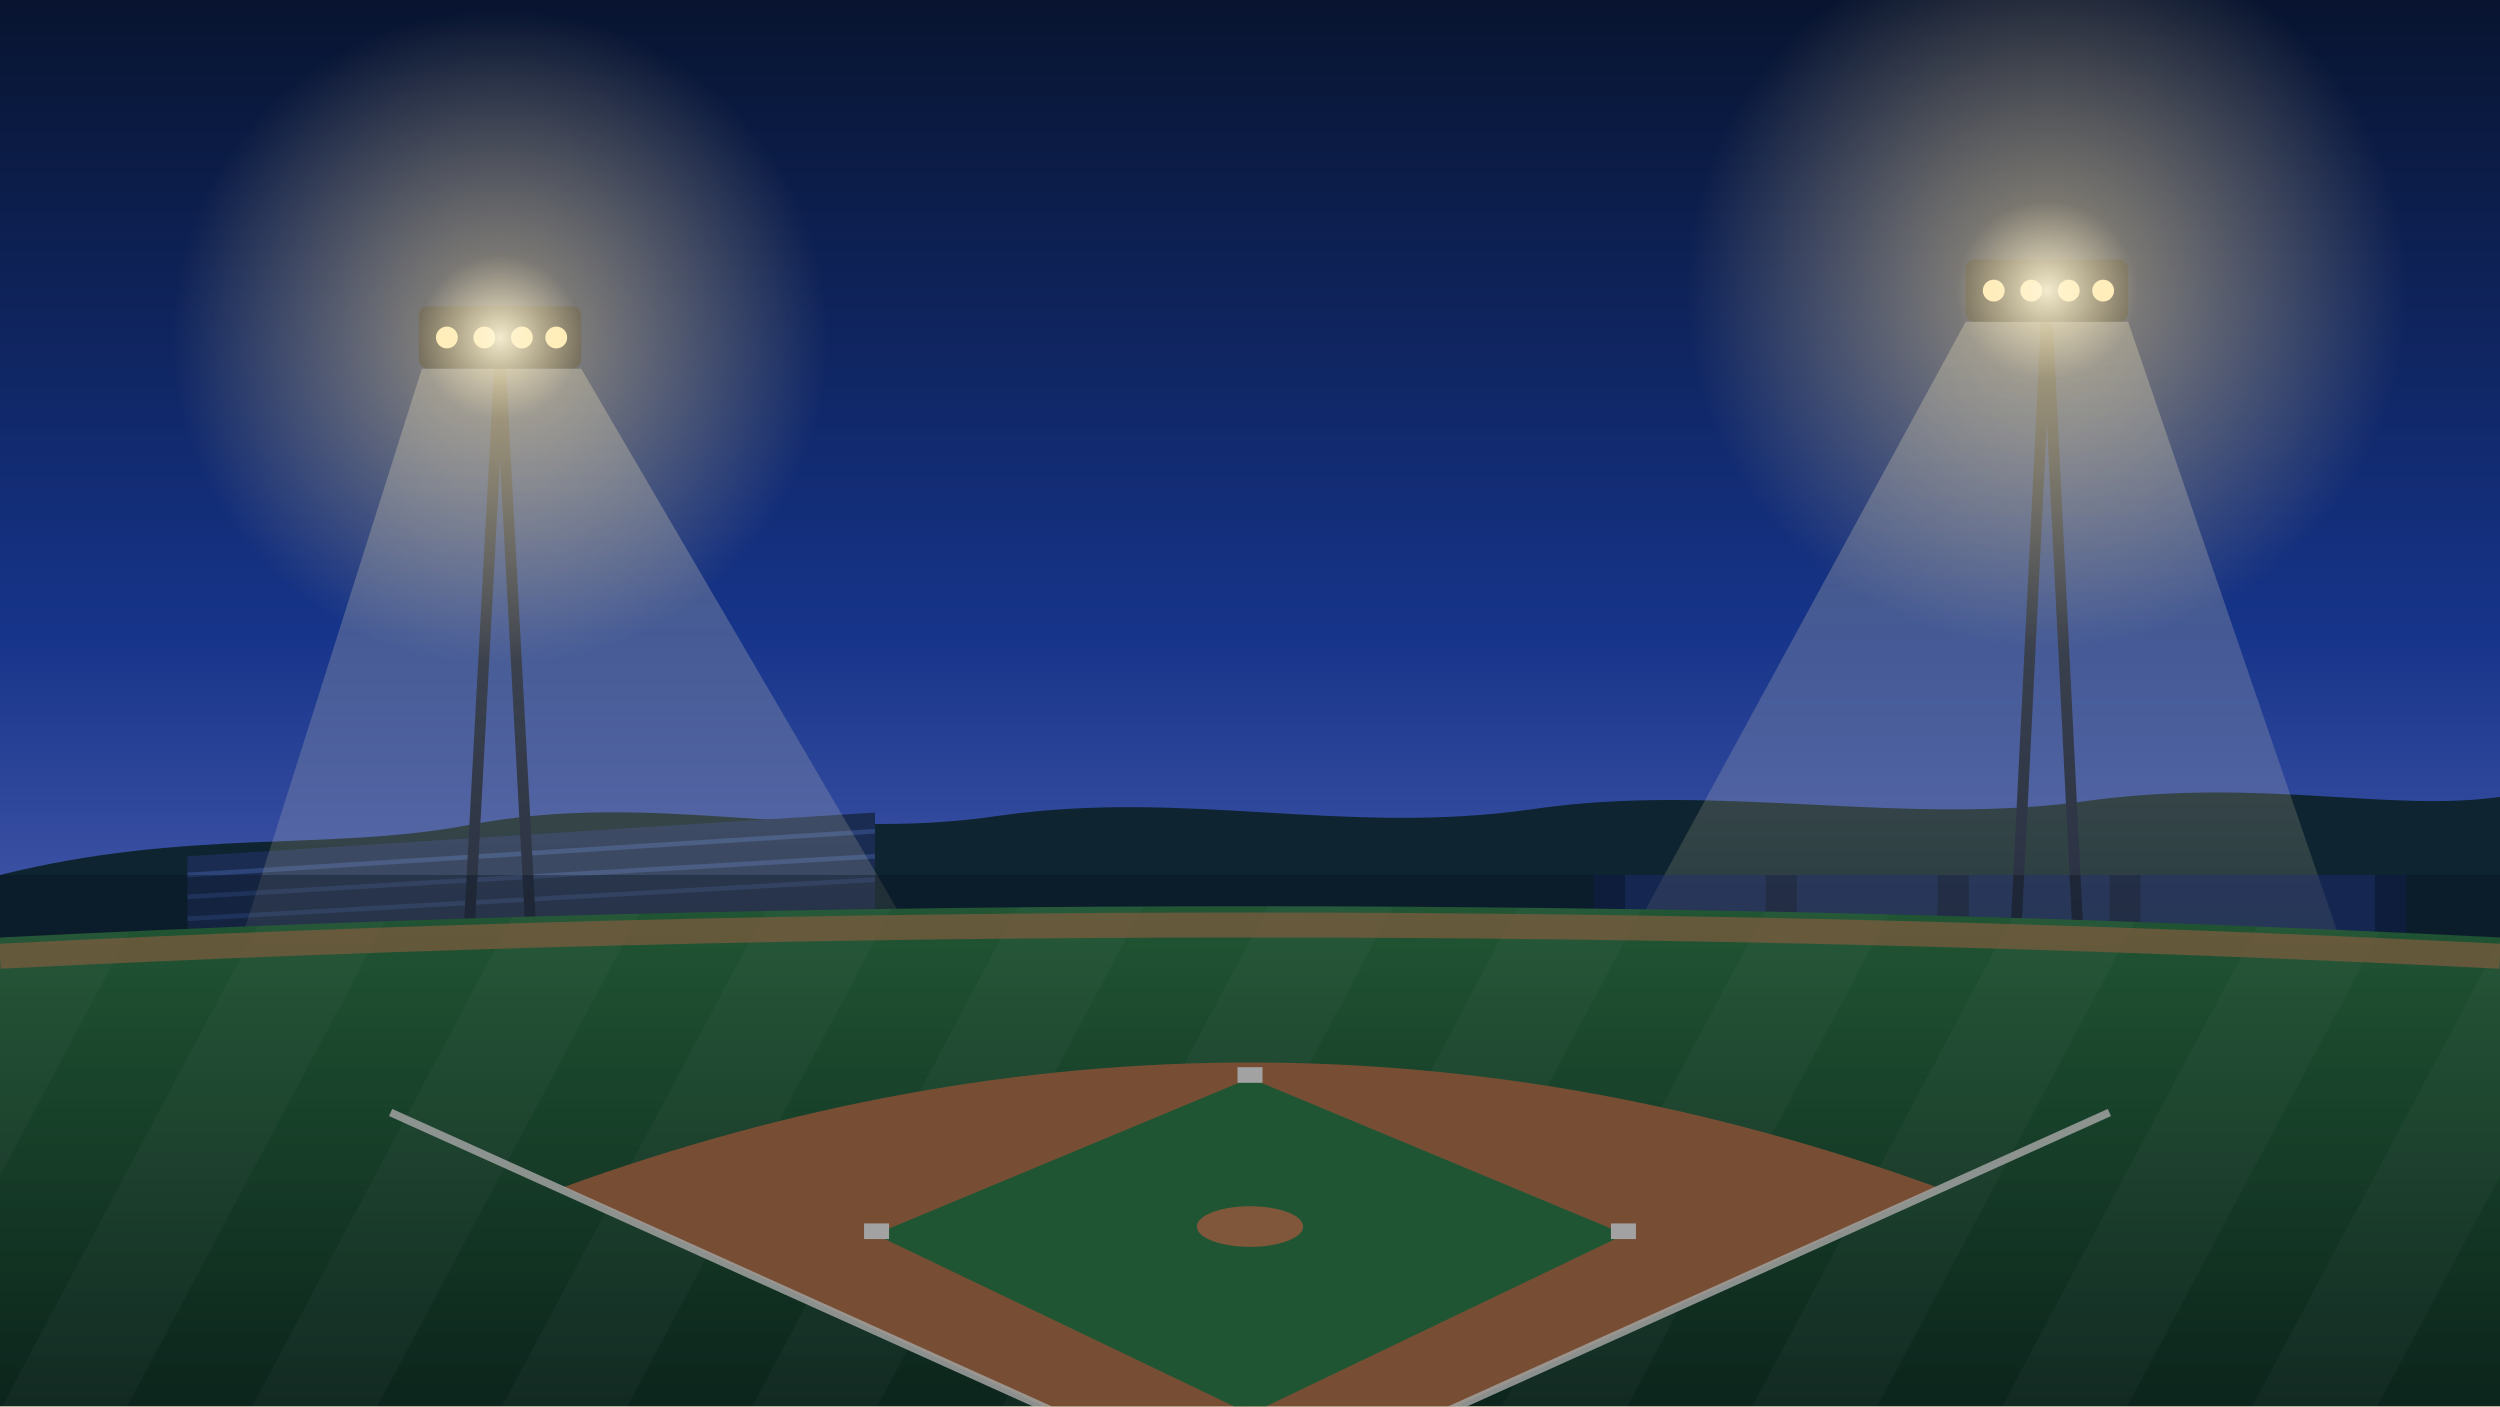
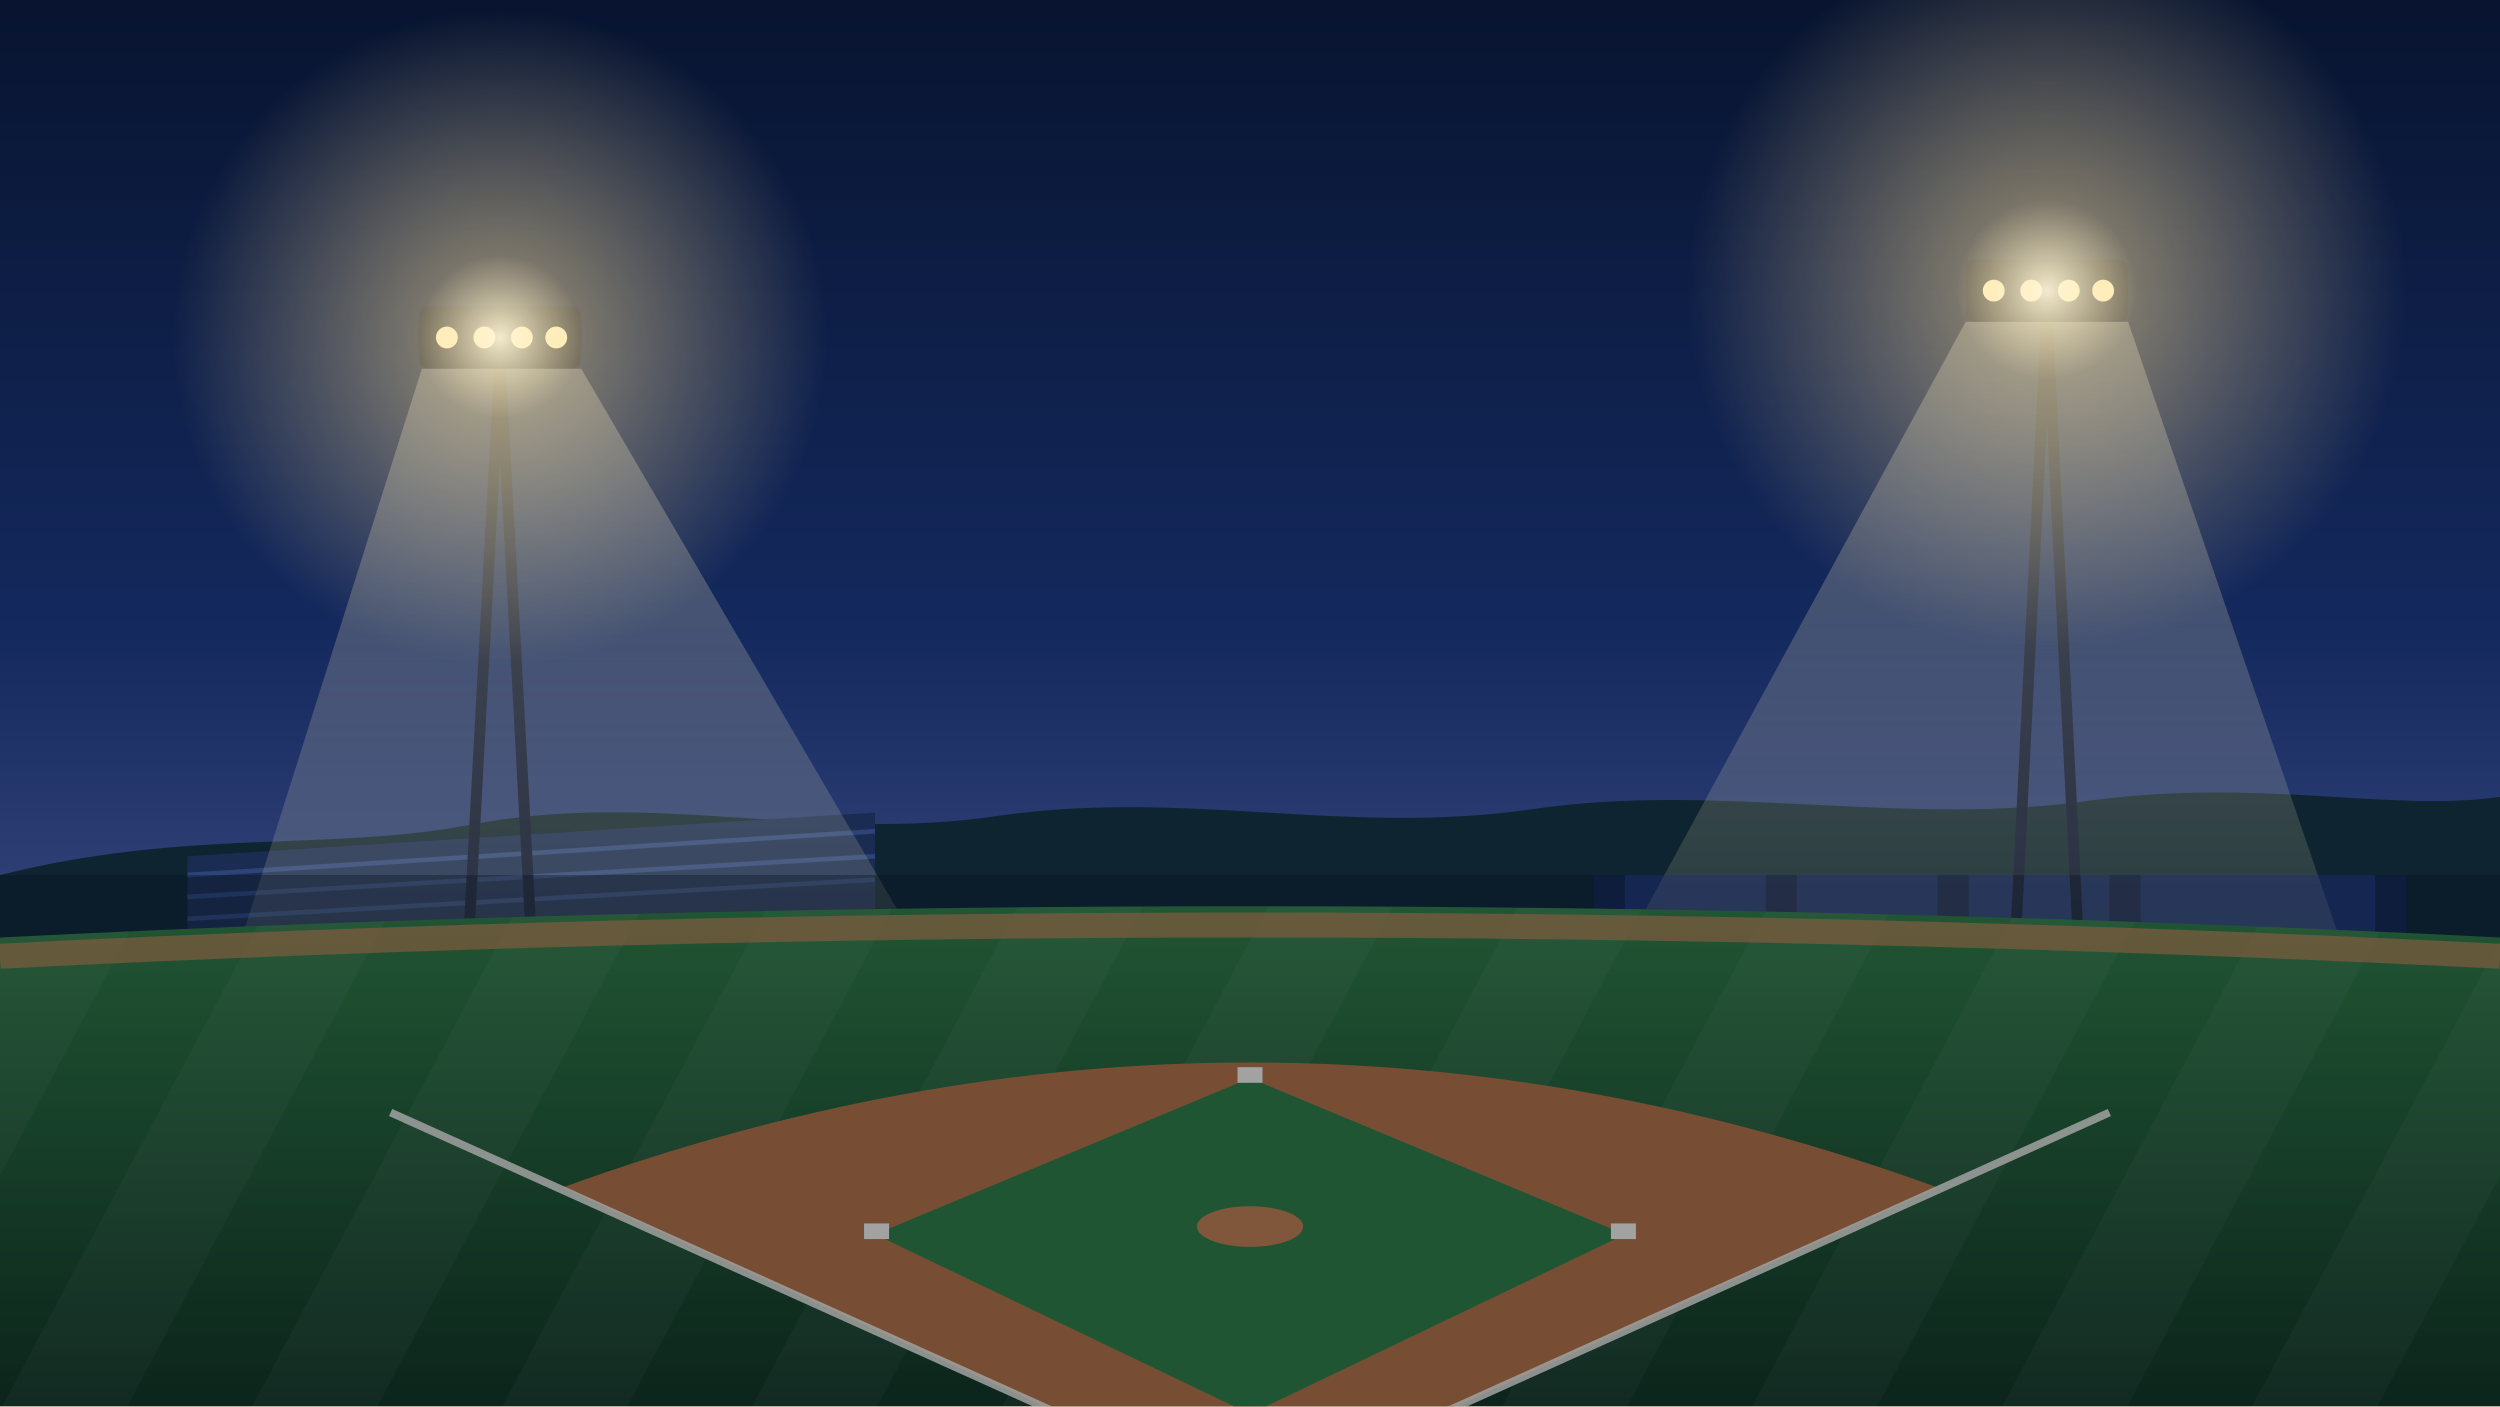
<svg xmlns="http://www.w3.org/2000/svg" viewBox="0 0 1600 900" preserveAspectRatio="xMidYMid slice">
  <defs>
    <linearGradient id="sky" x1="0" y1="0" x2="0" y2="1">
      <stop offset="0" stop-color="#081430" />
-       <stop offset=".45" stop-color="#16348A" />
-       <stop offset=".72" stop-color="#4E5FB0" />
+       <stop offset=".45" stop-color="#14295E" />
+       <stop offset=".72" stop-color="#3B4A80" />
      <stop offset=".86" stop-color="#F2A65A" />
      <stop offset="1" stop-color="#FFD58A" />
    </linearGradient>
    <linearGradient id="grass" x1="0" y1="0" x2="0" y2="1">
      <stop offset="0" stop-color="#2F7A3E" />
      <stop offset="1" stop-color="#0F2E1A" />
    </linearGradient>
    <radialGradient id="glow" cx=".5" cy=".5" r=".5">
      <stop offset="0" stop-color="#FFF6D6" stop-opacity=".95" />
      <stop offset=".25" stop-color="#FFE29A" stop-opacity=".45" />
      <stop offset="1" stop-color="#FFE29A" stop-opacity="0" />
    </radialGradient>
    <linearGradient id="beam" x1="0" y1="0" x2="0" y2="1">
      <stop offset="0" stop-color="#FFF1C4" stop-opacity=".28" />
      <stop offset="1" stop-color="#FFF1C4" stop-opacity="0" />
    </linearGradient>
    <pattern id="mow" width="160" height="900" patternUnits="userSpaceOnUse" patternTransform="skewX(-28)">
      <rect width="80" height="900" fill="#ffffff" opacity=".045" />
    </pattern>
  </defs>
  <rect width="1600" height="900" fill="url(#sky)" />
  <path d="M0 560 C120 530 210 545 300 528 C420 505 520 540 640 522 C760 505 860 535 980 518 C1100 500 1220 530 1340 512 C1450 498 1530 520 1600 510 V610 H0Z" fill="#0E2430" />
  <path d="M120 600 L120 548 L560 520 L560 600Z" fill="#1A2C52" />
  <path d="M120 560 L560 532 M120 574 L560 548 M120 588 L560 563" stroke="#2C4478" stroke-width="3" />
  <rect x="1020" y="560" width="520" height="40" fill="#13234A" />
  <path d="M1040 560 h90 v40 h-90z M1150 560 h90 v40 h-90z M1260 560 h90 v40 h-90z M1370 560 h150 v40 h-150z" fill="#1E3570" opacity=".9" />
  <g stroke="#0A1530" stroke-width="7" fill="none">
    <path d="M300 600 L320 230 M340 600 L320 230" />
    <path d="M1290 600 L1310 200 M1330 600 L1310 200" />
  </g>
  <rect x="268" y="196" width="104" height="40" rx="6" fill="#0A1530" />
  <rect x="1258" y="166" width="104" height="40" rx="6" fill="#0A1530" />
  <g fill="#FFF4CF">
    <circle cx="286" cy="216" r="7" />
    <circle cx="310" cy="216" r="7" />
    <circle cx="334" cy="216" r="7" />
    <circle cx="356" cy="216" r="7" />
    <circle cx="1276" cy="186" r="7" />
    <circle cx="1300" cy="186" r="7" />
    <circle cx="1324" cy="186" r="7" />
    <circle cx="1346" cy="186" r="7" />
  </g>
  <circle cx="320" cy="216" r="210" fill="url(#glow)" />
  <circle cx="1310" cy="186" r="230" fill="url(#glow)" />
  <path d="M270 236 L60 900 H760 L372 236Z" fill="url(#beam)" />
  <path d="M1258 206 L880 900 H1600 L1362 206Z" fill="url(#beam)" />
  <path d="M0 600 Q800 560 1600 600 V900 H0Z" fill="url(#grass)" />
  <path d="M0 600 Q800 560 1600 600 V900 H0Z" fill="url(#mow)" />
  <path d="M0 612 Q800 572 1600 612" stroke="#B9814E" stroke-width="16" fill="none" opacity=".75" />
  <path d="M800 960 L360 760 Q800 600 1240 760Z" fill="#B46F3F" />
  <path d="M800 905 L560 790 L800 690 L1040 790Z" fill="#2E7A3D" />
  <path d="M800 960 L250 712 M800 960 L1350 712" stroke="#F4EFE6" stroke-width="5" opacity=".85" />
  <ellipse cx="800" cy="785" rx="34" ry="13" fill="#C27C48" />
  <g fill="#F4EFE6">
    <rect x="553" y="783" width="16" height="10" />
    <rect x="792" y="683" width="16" height="10" />
    <rect x="1031" y="783" width="16" height="10" />
  </g>
  <rect y="560" width="1600" height="340" fill="#06101F" opacity=".35" />
</svg>
